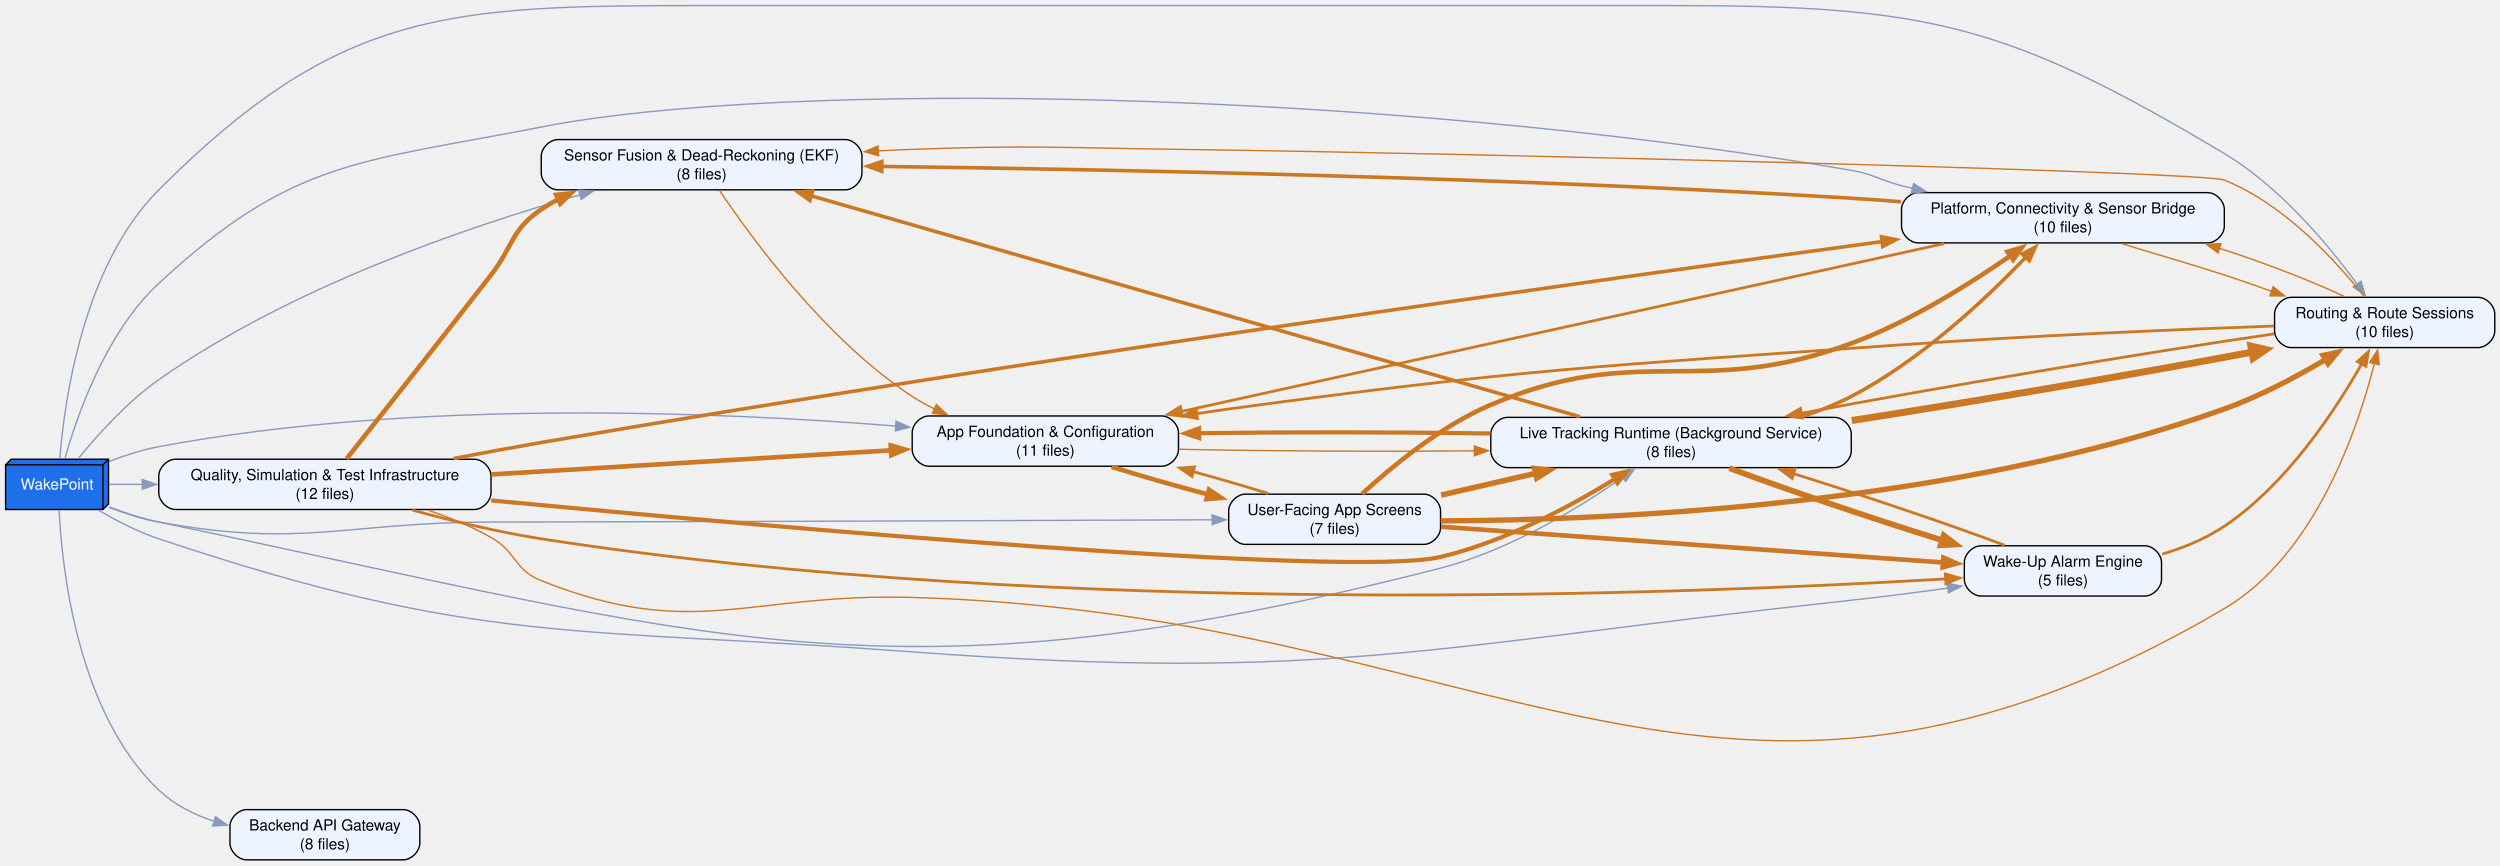
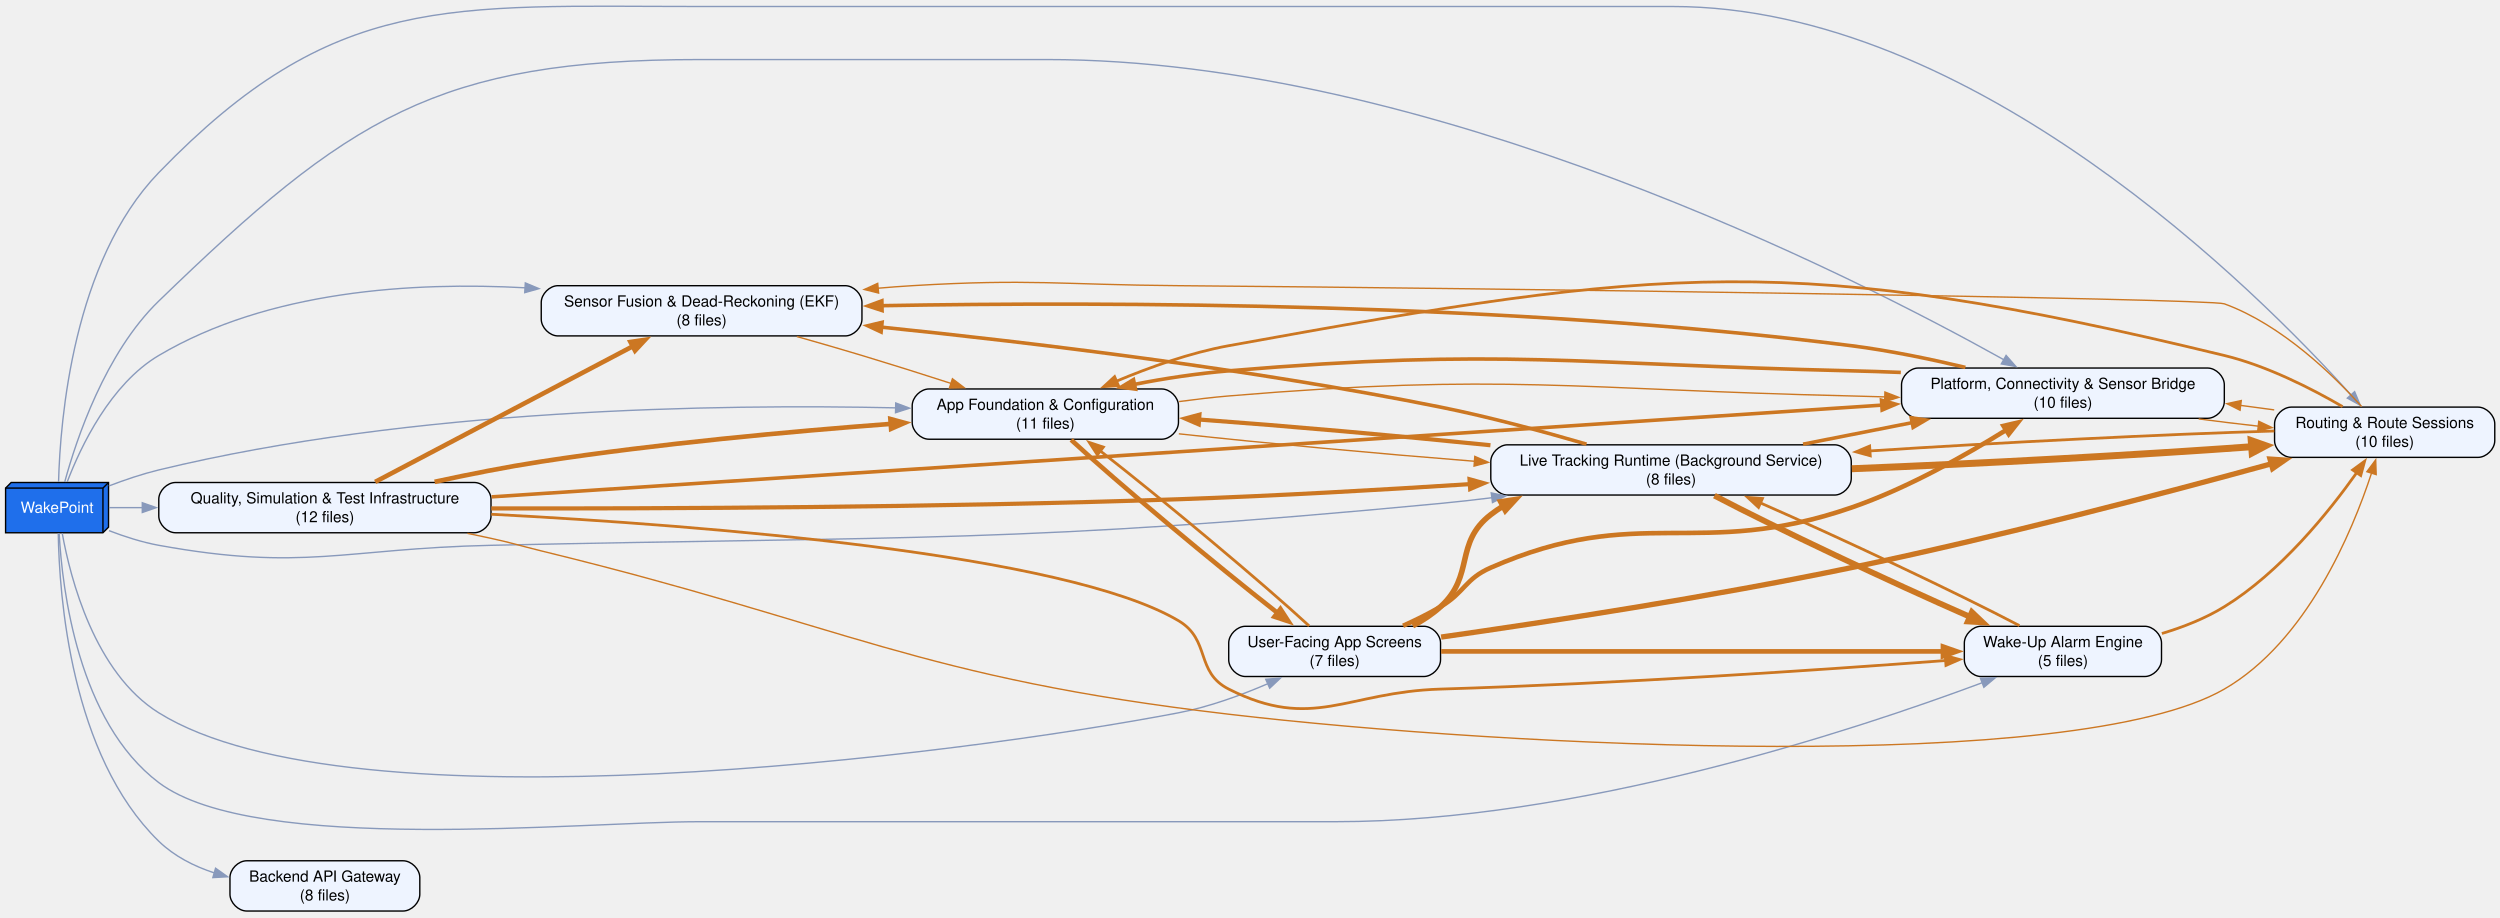
- <svg xmlns="http://www.w3.org/2000/svg" width="1791pt" height="620pt" viewBox="0.00 0.00 1791.00 620.00">
-   <g id="graph0" class="graph" transform="scale(1 1) rotate(0) translate(4 616)">
+ <svg xmlns="http://www.w3.org/2000/svg" width="1791pt" height="657pt" viewBox="0.00 0.00 1791.00 657.00">
+   <g id="graph0" class="graph" transform="scale(1 1) rotate(0) translate(4 652.66)">
    <g id="node1" class="node">
-       <polygon fill="#1f6feb" stroke="black" points="73.75,-287 4,-287 0,-283 0,-251 69.75,-251 73.75,-255 73.75,-287" />
-       <polyline fill="none" stroke="black" points="69.75,-283 0,-283" />
-       <polyline fill="none" stroke="black" points="69.75,-283 69.75,-251" />
-       <polyline fill="none" stroke="black" points="69.75,-283 73.75,-287" />
-       <text xml:space="preserve" text-anchor="middle" x="36.88" y="-265.3" font-family="Helvetica,sans-Serif" font-size="11.00" fill="white">WakePoint</text>
+       <polygon fill="#1f6feb" stroke="black" points="73.75,-307 4,-307 0,-303 0,-271 69.75,-271 73.75,-275 73.75,-307" />
+       <polyline fill="none" stroke="black" points="69.75,-303 0,-303" />
+       <polyline fill="none" stroke="black" points="69.75,-303 69.75,-271" />
+       <polyline fill="none" stroke="black" points="69.75,-303 73.75,-307" />
+       <text xml:space="preserve" text-anchor="middle" x="36.88" y="-285.3" font-family="Helvetica,sans-Serif" font-size="11.00" fill="white">WakePoint</text>
    </g>
    <g id="node2" class="node">
-       <path fill="#eef4ff" stroke="black" d="M601.5,-516C601.5,-516 395.75,-516 395.75,-516 389.75,-516 383.75,-510 383.75,-504 383.75,-504 383.75,-492 383.75,-492 383.75,-486 389.75,-480 395.75,-480 395.75,-480 601.5,-480 601.5,-480 607.5,-480 613.5,-486 613.5,-492 613.5,-492 613.5,-504 613.5,-504 613.5,-510 607.5,-516 601.5,-516" />
-       <text xml:space="preserve" text-anchor="middle" x="498.62" y="-501.05" font-family="Helvetica,sans-Serif" font-size="11.00">Sensor Fusion &amp; Dead-Reckoning (EKF)</text>
-       <text xml:space="preserve" text-anchor="middle" x="498.62" y="-487.55" font-family="Helvetica,sans-Serif" font-size="11.00">(8 files)</text>
+       <path fill="#eef4ff" stroke="black" d="M601.5,-448C601.5,-448 395.75,-448 395.75,-448 389.75,-448 383.75,-442 383.75,-436 383.75,-436 383.75,-424 383.75,-424 383.75,-418 389.75,-412 395.75,-412 395.75,-412 601.5,-412 601.5,-412 607.5,-412 613.5,-418 613.5,-424 613.5,-424 613.5,-436 613.5,-436 613.5,-442 607.5,-448 601.5,-448" />
+       <text xml:space="preserve" text-anchor="middle" x="498.62" y="-433.05" font-family="Helvetica,sans-Serif" font-size="11.00">Sensor Fusion &amp; Dead-Reckoning (EKF)</text>
+       <text xml:space="preserve" text-anchor="middle" x="498.62" y="-419.55" font-family="Helvetica,sans-Serif" font-size="11.00">(8 files)</text>
    </g>
    <g id="edge1" class="edge">
-       <path fill="none" stroke="#8899bb" d="M51.93,-287.3C65.36,-303.82 86.88,-327.92 109.75,-344 203.34,-409.8 329.05,-453.02 411.65,-476.48" />
-       <polygon fill="#8899bb" stroke="#8899bb" points="410.48,-479.79 421.05,-479.11 412.36,-473.05 410.48,-479.79" />
+       <path fill="none" stroke="#8899bb" d="M44.16,-307.46C53.85,-332.77 75.04,-377.43 109.75,-398 188.3,-444.56 292.01,-450.88 372.43,-446.47" />
+       <polygon fill="#8899bb" stroke="#8899bb" points="372.34,-449.98 382.1,-445.87 371.91,-443 372.34,-449.98" />
    </g>
    <g id="node3" class="node">
-       <path fill="#eef4ff" stroke="black" d="M1310.25,-317C1310.25,-317 1076,-317 1076,-317 1070,-317 1064,-311 1064,-305 1064,-305 1064,-293 1064,-293 1064,-287 1070,-281 1076,-281 1076,-281 1310.25,-281 1310.25,-281 1316.25,-281 1322.25,-287 1322.25,-293 1322.25,-293 1322.25,-305 1322.25,-305 1322.25,-311 1316.25,-317 1310.25,-317" />
-       <text xml:space="preserve" text-anchor="middle" x="1193.12" y="-302.05" font-family="Helvetica,sans-Serif" font-size="11.00">Live Tracking Runtime (Background Service)</text>
-       <text xml:space="preserve" text-anchor="middle" x="1193.12" y="-288.55" font-family="Helvetica,sans-Serif" font-size="11.00">(8 files)</text>
+       <path fill="#eef4ff" stroke="black" d="M1310.25,-334C1310.25,-334 1076,-334 1076,-334 1070,-334 1064,-328 1064,-322 1064,-322 1064,-310 1064,-310 1064,-304 1070,-298 1076,-298 1076,-298 1310.25,-298 1310.25,-298 1316.25,-298 1322.25,-304 1322.25,-310 1322.25,-310 1322.25,-322 1322.25,-322 1322.25,-328 1316.25,-334 1310.25,-334" />
+       <text xml:space="preserve" text-anchor="middle" x="1193.12" y="-319.05" font-family="Helvetica,sans-Serif" font-size="11.00">Live Tracking Runtime (Background Service)</text>
+       <text xml:space="preserve" text-anchor="middle" x="1193.12" y="-305.55" font-family="Helvetica,sans-Serif" font-size="11.00">(8 files)</text>
    </g>
    <g id="edge2" class="edge">
-       <path fill="none" stroke="#8899bb" d="M74.16,-252.9C85.36,-248.6 97.88,-244.48 109.75,-242 509.52,-158.63 632.4,-107.65 1028,-209 1076.93,-221.53 1126.94,-252.02 1158.69,-274.04" />
-       <polygon fill="#8899bb" stroke="#8899bb" points="1156.51,-276.79 1166.7,-279.7 1160.55,-271.07 1156.51,-276.79" />
+       <path fill="none" stroke="#8899bb" d="M74.09,-272.51C85.28,-268.21 97.82,-264.17 109.75,-262 213.83,-243.1 242,-259.67 347.75,-262 650.3,-268.67 726.73,-263.4 1028,-292 1039.96,-293.14 1052.39,-294.54 1064.8,-296.09" />
+       <polygon fill="#8899bb" stroke="#8899bb" points="1064.32,-299.56 1074.69,-297.36 1065.22,-292.62 1064.32,-299.56" />
    </g>
    <g id="node4" class="node">
-       <path fill="#eef4ff" stroke="black" d="M1532.5,-225C1532.5,-225 1415.25,-225 1415.25,-225 1409.25,-225 1403.25,-219 1403.25,-213 1403.25,-213 1403.25,-201 1403.25,-201 1403.25,-195 1409.25,-189 1415.25,-189 1415.25,-189 1532.5,-189 1532.5,-189 1538.5,-189 1544.5,-195 1544.5,-201 1544.5,-201 1544.5,-213 1544.5,-213 1544.5,-219 1538.5,-225 1532.5,-225" />
-       <text xml:space="preserve" text-anchor="middle" x="1473.88" y="-210.05" font-family="Helvetica,sans-Serif" font-size="11.00">Wake-Up Alarm Engine</text>
-       <text xml:space="preserve" text-anchor="middle" x="1473.88" y="-196.55" font-family="Helvetica,sans-Serif" font-size="11.00">(5 files)</text>
+       <path fill="#eef4ff" stroke="black" d="M1532.5,-204C1532.5,-204 1415.25,-204 1415.25,-204 1409.25,-204 1403.25,-198 1403.25,-192 1403.25,-192 1403.25,-180 1403.25,-180 1403.25,-174 1409.25,-168 1415.25,-168 1415.25,-168 1532.5,-168 1532.5,-168 1538.5,-168 1544.5,-174 1544.5,-180 1544.5,-180 1544.5,-192 1544.5,-192 1544.5,-198 1538.5,-204 1532.5,-204" />
+       <text xml:space="preserve" text-anchor="middle" x="1473.88" y="-189.05" font-family="Helvetica,sans-Serif" font-size="11.00">Wake-Up Alarm Engine</text>
+       <text xml:space="preserve" text-anchor="middle" x="1473.88" y="-175.55" font-family="Helvetica,sans-Serif" font-size="11.00">(5 files)</text>
    </g>
    <g id="edge3" class="edge">
-       <path fill="none" stroke="#8899bb" d="M66.2,-250.65C79.03,-243.14 94.67,-235.05 109.75,-230 339.78,-152.99 407.6,-167.05 649.5,-149 948.12,-126.72 1024.53,-153.85 1322.25,-186 1344.82,-188.44 1369.22,-191.61 1391.67,-194.74" />
-       <polygon fill="#8899bb" stroke="#8899bb" points="1390.98,-198.18 1401.37,-196.11 1391.96,-191.25 1390.98,-198.18" />
+       <path fill="none" stroke="#8899bb" d="M38.38,-270.54C40.57,-230.47 51.92,-135.64 109.75,-92 178.73,-39.94 411.21,-64 497.62,-64 497.62,-64 497.62,-64 953.12,-64 1125.42,-64 1321.55,-128.33 1416.05,-163.56" />
+       <polygon fill="#8899bb" stroke="#8899bb" points="1414.78,-166.82 1425.37,-167.07 1417.24,-160.27 1414.78,-166.82" />
    </g>
    <g id="node5" class="node">
-       <path fill="#eef4ff" stroke="black" d="M1771.25,-403C1771.25,-403 1637.5,-403 1637.5,-403 1631.5,-403 1625.5,-397 1625.5,-391 1625.5,-391 1625.5,-379 1625.5,-379 1625.5,-373 1631.5,-367 1637.5,-367 1637.5,-367 1771.25,-367 1771.25,-367 1777.25,-367 1783.25,-373 1783.25,-379 1783.25,-379 1783.25,-391 1783.25,-391 1783.25,-397 1777.25,-403 1771.25,-403" />
-       <text xml:space="preserve" text-anchor="middle" x="1704.38" y="-388.05" font-family="Helvetica,sans-Serif" font-size="11.00">Routing &amp; Route Sessions</text>
-       <text xml:space="preserve" text-anchor="middle" x="1704.38" y="-374.55" font-family="Helvetica,sans-Serif" font-size="11.00">(10 files)</text>
+       <path fill="#eef4ff" stroke="black" d="M1771.25,-361C1771.25,-361 1637.5,-361 1637.5,-361 1631.5,-361 1625.5,-355 1625.5,-349 1625.5,-349 1625.5,-337 1625.5,-337 1625.5,-331 1631.5,-325 1637.5,-325 1637.5,-325 1771.25,-325 1771.25,-325 1777.25,-325 1783.25,-331 1783.25,-337 1783.25,-337 1783.25,-349 1783.25,-349 1783.25,-355 1777.25,-361 1771.25,-361" />
+       <text xml:space="preserve" text-anchor="middle" x="1704.38" y="-346.05" font-family="Helvetica,sans-Serif" font-size="11.00">Routing &amp; Route Sessions</text>
+       <text xml:space="preserve" text-anchor="middle" x="1704.38" y="-332.55" font-family="Helvetica,sans-Serif" font-size="11.00">(10 files)</text>
    </g>
    <g id="edge4" class="edge">
-       <path fill="none" stroke="#8899bb" d="M38.85,-287.32C42,-327.77 55.15,-425.42 109.75,-480 238.53,-608.74 315.53,-612 497.62,-612 497.62,-612 497.62,-612 1194.12,-612 1376.05,-612 1433.35,-599.35 1589.5,-506 1629.59,-482.03 1664.52,-439.98 1684.78,-412.31" />
-       <polygon fill="#8899bb" stroke="#8899bb" points="1687.46,-414.57 1690.44,-404.4 1681.77,-410.5 1687.46,-414.57" />
+       <path fill="none" stroke="#8899bb" d="M37.95,-307.44C39.13,-351.81 48.35,-465.55 109.75,-529 235.14,-658.59 317.31,-648 497.62,-648 497.62,-648 497.62,-648 1194.12,-648 1410.01,-648 1613.58,-443.77 1680.43,-369.55" />
+       <polygon fill="#8899bb" stroke="#8899bb" points="1682.85,-372.09 1686.89,-362.3 1677.62,-367.44 1682.85,-372.09" />
    </g>
    <g id="node6" class="node">
-       <path fill="#eef4ff" stroke="black" d="M1577.5,-478C1577.5,-478 1370.25,-478 1370.25,-478 1364.25,-478 1358.25,-472 1358.25,-466 1358.25,-466 1358.25,-454 1358.25,-454 1358.25,-448 1364.25,-442 1370.25,-442 1370.25,-442 1577.5,-442 1577.5,-442 1583.5,-442 1589.5,-448 1589.5,-454 1589.5,-454 1589.5,-466 1589.5,-466 1589.5,-472 1583.5,-478 1577.5,-478" />
-       <text xml:space="preserve" text-anchor="middle" x="1473.88" y="-463.05" font-family="Helvetica,sans-Serif" font-size="11.00">Platform, Connectivity &amp; Sensor Bridge</text>
-       <text xml:space="preserve" text-anchor="middle" x="1473.88" y="-449.55" font-family="Helvetica,sans-Serif" font-size="11.00">(10 files)</text>
+       <path fill="#eef4ff" stroke="black" d="M1577.5,-389C1577.5,-389 1370.25,-389 1370.25,-389 1364.25,-389 1358.25,-383 1358.25,-377 1358.25,-377 1358.25,-365 1358.25,-365 1358.25,-359 1364.25,-353 1370.25,-353 1370.25,-353 1577.5,-353 1577.5,-353 1583.5,-353 1589.5,-359 1589.5,-365 1589.5,-365 1589.5,-377 1589.5,-377 1589.5,-383 1583.5,-389 1577.5,-389" />
+       <text xml:space="preserve" text-anchor="middle" x="1473.88" y="-374.05" font-family="Helvetica,sans-Serif" font-size="11.00">Platform, Connectivity &amp; Sensor Bridge</text>
+       <text xml:space="preserve" text-anchor="middle" x="1473.88" y="-360.55" font-family="Helvetica,sans-Serif" font-size="11.00">(10 files)</text>
    </g>
    <g id="edge5" class="edge">
-       <path fill="none" stroke="#8899bb" d="M42.51,-287.48C50.97,-317.65 71.65,-377.65 109.75,-413 206.19,-502.48 254.66,-499.64 383.75,-525 555.82,-558.81 981.1,-552.61 1322.25,-494 1338.74,-491.17 1342.03,-487.1 1358.25,-483 1360.87,-482.34 1363.52,-481.69 1366.2,-481.04" />
-       <polygon fill="#8899bb" stroke="#8899bb" points="1366.92,-484.47 1375.86,-478.78 1365.32,-477.65 1366.92,-484.47" />
+       <path fill="none" stroke="#8899bb" d="M42.36,-307.36C50.71,-338 71.37,-399.85 109.75,-437 245.38,-568.28 308.87,-610 497.62,-610 497.62,-610 497.62,-610 745.88,-610 1019.38,-610 1323.12,-455.45 1431.61,-394.91" />
+       <polygon fill="#8899bb" stroke="#8899bb" points="1433.17,-398.05 1440.17,-390.1 1429.74,-391.95 1433.17,-398.05" />
    </g>
    <g id="node7" class="node">
-       <path fill="#eef4ff" stroke="black" d="M1016,-262C1016,-262 888.25,-262 888.25,-262 882.25,-262 876.25,-256 876.25,-250 876.25,-250 876.25,-238 876.25,-238 876.25,-232 882.25,-226 888.25,-226 888.25,-226 1016,-226 1016,-226 1022,-226 1028,-232 1028,-238 1028,-238 1028,-250 1028,-250 1028,-256 1022,-262 1016,-262" />
-       <text xml:space="preserve" text-anchor="middle" x="952.12" y="-247.05" font-family="Helvetica,sans-Serif" font-size="11.00">User-Facing App Screens</text>
-       <text xml:space="preserve" text-anchor="middle" x="952.12" y="-233.55" font-family="Helvetica,sans-Serif" font-size="11.00">(7 files)</text>
+       <path fill="#eef4ff" stroke="black" d="M1016,-204C1016,-204 888.25,-204 888.25,-204 882.25,-204 876.25,-198 876.25,-192 876.25,-192 876.25,-180 876.25,-180 876.25,-174 882.25,-168 888.25,-168 888.25,-168 1016,-168 1016,-168 1022,-168 1028,-174 1028,-180 1028,-180 1028,-192 1028,-192 1028,-198 1022,-204 1016,-204" />
+       <text xml:space="preserve" text-anchor="middle" x="952.12" y="-189.05" font-family="Helvetica,sans-Serif" font-size="11.00">User-Facing App Screens</text>
+       <text xml:space="preserve" text-anchor="middle" x="952.12" y="-175.55" font-family="Helvetica,sans-Serif" font-size="11.00">(7 files)</text>
    </g>
    <g id="edge6" class="edge">
-       <path fill="none" stroke="#8899bb" d="M74.09,-252.51C85.28,-248.21 97.82,-244.17 109.75,-242 213.83,-223.1 241.97,-241.82 347.75,-242 531.75,-242.3 747.31,-243.13 864.5,-243.62" />
-       <polygon fill="#8899bb" stroke="#8899bb" points="864.34,-247.12 874.36,-243.66 864.37,-240.12 864.34,-247.12" />
+       <path fill="none" stroke="#8899bb" d="M40.57,-270.68C46.46,-238.06 63.84,-170.66 109.75,-142 247.46,-56.04 680.8,-111.52 840.25,-142 862.05,-146.17 885.02,-154.55 904.37,-162.9" />
+       <polygon fill="#8899bb" stroke="#8899bb" points="902.77,-166.02 913.33,-166.89 905.62,-159.62 902.77,-166.02" />
    </g>
    <g id="node8" class="node">
-       <path fill="#eef4ff" stroke="black" d="M828.25,-318C828.25,-318 661.5,-318 661.5,-318 655.5,-318 649.5,-312 649.5,-306 649.5,-306 649.5,-294 649.5,-294 649.5,-288 655.5,-282 661.5,-282 661.5,-282 828.25,-282 828.25,-282 834.25,-282 840.25,-288 840.25,-294 840.25,-294 840.25,-306 840.25,-306 840.25,-312 834.25,-318 828.25,-318" />
-       <text xml:space="preserve" text-anchor="middle" x="744.88" y="-303.05" font-family="Helvetica,sans-Serif" font-size="11.00">App Foundation &amp; Configuration</text>
-       <text xml:space="preserve" text-anchor="middle" x="744.88" y="-289.55" font-family="Helvetica,sans-Serif" font-size="11.00">(11 files)</text>
+       <path fill="#eef4ff" stroke="black" d="M828.25,-374C828.25,-374 661.5,-374 661.5,-374 655.5,-374 649.5,-368 649.5,-362 649.5,-362 649.5,-350 649.5,-350 649.5,-344 655.5,-338 661.5,-338 661.5,-338 828.25,-338 828.25,-338 834.25,-338 840.25,-344 840.25,-350 840.25,-350 840.25,-362 840.25,-362 840.25,-368 834.25,-374 828.25,-374" />
+       <text xml:space="preserve" text-anchor="middle" x="744.88" y="-359.05" font-family="Helvetica,sans-Serif" font-size="11.00">App Foundation &amp; Configuration</text>
+       <text xml:space="preserve" text-anchor="middle" x="744.88" y="-345.55" font-family="Helvetica,sans-Serif" font-size="11.00">(11 files)</text>
    </g>
    <g id="edge7" class="edge">
-       <path fill="none" stroke="#8899bb" d="M74.1,-285.41C85.3,-289.71 97.83,-293.77 109.75,-296 292.92,-330.31 511.09,-320.99 637.9,-310.75" />
-       <polygon fill="#8899bb" stroke="#8899bb" points="637.95,-314.26 647.62,-309.94 637.37,-307.28 637.95,-314.26" />
+       <path fill="none" stroke="#8899bb" d="M73.9,-304.49C85.2,-308.81 97.83,-313.11 109.75,-316 291.47,-360.05 510.57,-363.3 637.87,-360.47" />
+       <polygon fill="#8899bb" stroke="#8899bb" points="637.71,-363.98 647.62,-360.24 637.54,-356.98 637.71,-363.98" />
    </g>
    <g id="node9" class="node">
      <path fill="#eef4ff" stroke="black" d="M284.75,-36C284.75,-36 172.75,-36 172.75,-36 166.75,-36 160.75,-30 160.75,-24 160.75,-24 160.75,-12 160.75,-12 160.75,-6 166.75,0 172.75,0 172.75,0 284.75,0 284.75,0 290.75,0 296.75,-6 296.75,-12 296.75,-12 296.75,-24 296.75,-24 296.75,-30 290.75,-36 284.75,-36" />
      <text xml:space="preserve" text-anchor="middle" x="228.75" y="-21.05" font-family="Helvetica,sans-Serif" font-size="11.00">Backend API Gateway</text>
      <text xml:space="preserve" text-anchor="middle" x="228.75" y="-7.55" font-family="Helvetica,sans-Serif" font-size="11.00">(8 files)</text>
    </g>
    <g id="edge8" class="edge">
-       <path fill="none" stroke="#8899bb" d="M38.32,-250.68C40.37,-208.8 51.41,-105.37 109.75,-50 120.84,-39.48 135.03,-32.34 149.69,-27.52" />
-       <polygon fill="#8899bb" stroke="#8899bb" points="150.34,-30.98 158.97,-24.83 148.39,-24.26 150.34,-30.98" />
+       <path fill="none" stroke="#8899bb" d="M37.73,-270.73C38.41,-226.25 46.56,-111.49 109.75,-50 120.77,-39.28 134.99,-32.06 149.73,-27.23" />
+       <polygon fill="#8899bb" stroke="#8899bb" points="150.43,-30.67 159.06,-24.53 148.49,-23.95 150.43,-30.67" />
    </g>
    <g id="node10" class="node">
-       <path fill="#eef4ff" stroke="black" d="M335.75,-287C335.75,-287 121.75,-287 121.75,-287 115.75,-287 109.75,-281 109.75,-275 109.75,-275 109.75,-263 109.75,-263 109.75,-257 115.75,-251 121.75,-251 121.75,-251 335.75,-251 335.75,-251 341.75,-251 347.75,-257 347.75,-263 347.75,-263 347.75,-275 347.75,-275 347.75,-281 341.75,-287 335.75,-287" />
-       <text xml:space="preserve" text-anchor="middle" x="228.75" y="-272.05" font-family="Helvetica,sans-Serif" font-size="11.00">Quality, Simulation &amp; Test Infrastructure</text>
-       <text xml:space="preserve" text-anchor="middle" x="228.75" y="-258.55" font-family="Helvetica,sans-Serif" font-size="11.00">(12 files)</text>
+       <path fill="#eef4ff" stroke="black" d="M335.75,-307C335.75,-307 121.75,-307 121.75,-307 115.75,-307 109.75,-301 109.75,-295 109.75,-295 109.75,-283 109.75,-283 109.75,-277 115.75,-271 121.75,-271 121.75,-271 335.75,-271 335.75,-271 341.75,-271 347.75,-277 347.75,-283 347.75,-283 347.75,-295 347.75,-295 347.75,-301 341.75,-307 335.75,-307" />
+       <text xml:space="preserve" text-anchor="middle" x="228.75" y="-292.05" font-family="Helvetica,sans-Serif" font-size="11.00">Quality, Simulation &amp; Test Infrastructure</text>
+       <text xml:space="preserve" text-anchor="middle" x="228.75" y="-278.55" font-family="Helvetica,sans-Serif" font-size="11.00">(12 files)</text>
    </g>
    <g id="edge9" class="edge">
-       <path fill="none" stroke="#8899bb" d="M74.04,-269C81.37,-269 89.47,-269 98.01,-269" />
-       <polygon fill="#8899bb" stroke="#8899bb" points="97.94,-272.5 107.94,-269 97.94,-265.5 97.94,-272.5" />
+       <path fill="none" stroke="#8899bb" d="M74.04,-289C81.37,-289 89.47,-289 98.01,-289" />
+       <polygon fill="#8899bb" stroke="#8899bb" points="97.94,-292.5 107.94,-289 97.94,-285.5 97.94,-292.5" />
+     </g>
+     <g id="edge13" class="edge">
+       <path fill="none" stroke="#cc7722" d="M566.89,-411.55C582.24,-407.22 598.46,-402.53 613.5,-398 634.34,-391.72 656.95,-384.56 677.4,-377.95" />
+       <polygon fill="#cc7722" stroke="#cc7722" points="678.32,-381.33 686.75,-374.92 676.16,-374.67 678.32,-381.33" />
+     </g>
+     <g id="edge15" class="edge">
+       <path fill="none" stroke="#cc7722" stroke-width="2.58" d="M1132.58,-334.46C1101.63,-343.5 1063.05,-353.94 1028,-361 892.33,-388.32 734.78,-407.28 627.26,-418.31" />
+       <polygon fill="#cc7722" stroke="#cc7722" stroke-width="2.58" points="627.23,-414.8 617.63,-419.29 627.93,-421.76 627.23,-414.8" />
+     </g>
+     <g id="edge18" class="edge">
+       <path fill="none" stroke="#cc7722" stroke-width="4.17" d="M1224.22,-297.58C1267.8,-274.69 1349.58,-236.07 1407.43,-210.7" />
+       <polygon fill="#cc7722" stroke="#cc7722" stroke-width="4.17" points="1408.66,-214.14 1416.38,-206.81 1405.75,-207.45 1408.66,-214.14" />
+     </g>
+     <g id="edge17" class="edge">
+       <path fill="none" stroke="#cc7722" stroke-width="5" d="M1322.63,-316.86C1411.81,-320.36 1528.59,-326.74 1609.19,-332.63" />
+       <polygon fill="#cc7722" stroke="#cc7722" stroke-width="5" points="1608.79,-336.98 1619.09,-333.37 1609.45,-328.26 1608.79,-336.98" />
+     </g>
+     <g id="edge16" class="edge">
+       <path fill="none" stroke="#cc7722" stroke-width="2.58" d="M1287.72,-334.47C1312.91,-339.44 1340.34,-344.85 1366.18,-349.95" />
+       <polygon fill="#cc7722" stroke="#cc7722" stroke-width="2.58" points="1365.21,-353.32 1375.7,-351.83 1366.56,-346.46 1365.21,-353.32" />
+     </g>
+     <g id="edge14" class="edge">
+       <path fill="none" stroke="#cc7722" stroke-width="3" d="M1063.76,-333.68C997.69,-340.45 918,-347.5 854.93,-352.12" />
+       <polygon fill="#cc7722" stroke="#cc7722" stroke-width="3" points="854.77,-348.62 845.04,-352.83 855.27,-355.6 854.77,-348.62" />
+     </g>
+     <g id="edge37" class="edge">
+       <path fill="none" stroke="#cc7722" stroke-width="2" d="M1442.71,-204.46C1398.43,-227.71 1314.8,-267.16 1256.84,-292.5" />
+       <polygon fill="#cc7722" stroke="#cc7722" stroke-width="2" points="1255.81,-289.13 1248.03,-296.32 1258.6,-295.55 1255.81,-289.13" />
+     </g>
+     <g id="edge38" class="edge">
+       <path fill="none" stroke="#cc7722" stroke-width="2" d="M1544.76,-198.82C1560.19,-203.44 1575.95,-209.66 1589.5,-218 1629.66,-242.74 1664.27,-285.66 1684.47,-314.2" />
+       <polygon fill="#cc7722" stroke="#cc7722" stroke-width="2" points="1681.45,-315.99 1690.01,-322.24 1687.22,-312.02 1681.45,-315.99" />
+     </g>
+     <g id="edge29" class="edge">
+       <path fill="none" stroke="#cc7722" d="M1687.91,-361.39C1667.87,-383.67 1630.58,-420.06 1589.5,-435 1578.89,-438.86 1058.37,-446.26 840.25,-448 755.47,-448.68 734.13,-453.06 649.5,-448 641.5,-447.52 633.27,-446.9 624.98,-446.18" />
+       <polygon fill="#cc7722" stroke="#cc7722" points="625.44,-442.7 615.16,-445.27 624.79,-449.67 625.44,-442.7" />
+     </g>
+     <g id="edge30" class="edge">
+       <path fill="none" stroke="#cc7722" stroke-width="2" d="M1625.31,-343.89C1548.35,-341.65 1429.01,-335.69 1335.37,-329.6" />
+       <polygon fill="#cc7722" stroke="#cc7722" stroke-width="2" points="1335.86,-326.13 1325.65,-328.96 1335.4,-333.11 1335.86,-326.13" />
+     </g>
+     <g id="edge31" class="edge">
+       <path fill="none" stroke="#cc7722" d="M1625.24,-359.02C1617.37,-360.12 1609.24,-361.21 1601.03,-362.26" />
+       <polygon fill="#cc7722" stroke="#cc7722" points="1600.78,-358.76 1591.3,-363.48 1601.65,-365.71 1600.78,-358.76" />
+     </g>
+     <g id="edge28" class="edge">
+       <path fill="none" stroke="#cc7722" stroke-width="2" d="M1674.23,-361.36C1651.97,-374.3 1620.01,-390.6 1589.5,-398 1281.43,-472.76 1188.16,-461.68 876.25,-405 848.8,-400.01 819.61,-389.57 795.82,-379.59" />
+       <polygon fill="#cc7722" stroke="#cc7722" stroke-width="2" points="797.26,-376.4 786.69,-375.66 794.49,-382.83 797.26,-376.4" />
+     </g>
+     <g id="edge20" class="edge">
+       <path fill="none" stroke="#cc7722" stroke-width="2.58" d="M1404,-389.46C1378.51,-395.52 1349.24,-401.58 1322.25,-405 1078.12,-435.97 790.14,-436.59 627.81,-433.67" />
+       <polygon fill="#cc7722" stroke="#cc7722" stroke-width="2.58" points="627.91,-430.17 617.84,-433.48 627.77,-437.17 627.91,-430.17" />
+     </g>
+     <g id="edge21" class="edge">
+       <path fill="none" stroke="#cc7722" d="M1571.12,-352.53C1585.36,-350.67 1599.99,-348.9 1614.08,-347.34" />
+       <polygon fill="#cc7722" stroke="#cc7722" points="1614.18,-350.85 1623.75,-346.29 1613.43,-343.89 1614.18,-350.85" />
+     </g>
+     <g id="edge19" class="edge">
+       <path fill="none" stroke="#cc7722" stroke-width="2.58" d="M1357.76,-385.85C1345.77,-386.35 1333.77,-386.73 1322.25,-387 1124.08,-391.6 1073.78,-403.55 876.25,-387 854.11,-385.14 830.07,-381.55 808.74,-377.3" />
+       <polygon fill="#cc7722" stroke="#cc7722" stroke-width="2.58" points="809.48,-373.88 798.98,-375.24 808.04,-380.73 809.48,-373.88" />
+     </g>
+     <g id="edge33" class="edge">
+       <path fill="none" stroke="#cc7722" stroke-width="4" d="M1008.09,-204.33C1015.26,-208.15 1022.14,-212.68 1028,-218 1052.73,-240.47 1037.56,-263.56 1064,-284 1066.84,-286.19 1069.81,-288.24 1072.88,-290.14" />
+       <polygon fill="#cc7722" stroke="#cc7722" stroke-width="4" points="1071.13,-293.18 1081.6,-294.8 1074.43,-287 1071.13,-293.18" />
+     </g>
+     <g id="edge36" class="edge">
+       <path fill="none" stroke="#cc7722" stroke-width="3.32" d="M1028.42,-186C1123.96,-186 1288.27,-186 1388.1,-186" />
+       <polygon fill="#cc7722" stroke="#cc7722" stroke-width="3.32" points="1387.93,-189.5 1397.93,-186 1387.93,-182.5 1387.93,-189.5" />
+     </g>
+     <g id="edge35" class="edge">
+       <path fill="none" stroke="#cc7722" stroke-width="3.81" d="M1028.42,-196.26C1103.27,-206.92 1221.18,-224.97 1322.25,-246 1427.22,-267.84 1546.81,-299.39 1623.6,-320.51" />
+       <polygon fill="#cc7722" stroke="#cc7722" stroke-width="3.81" points="1622.24,-323.77 1632.81,-323.06 1624.1,-317.02 1622.24,-323.77" />
+     </g>
+     <g id="edge34" class="edge">
+       <path fill="none" stroke="#cc7722" stroke-width="3.32" d="M1001.16,-204.35C1010.28,-208.44 1019.6,-213.05 1028,-218 1045.46,-228.29 1045.43,-237.86 1064,-246 1170.57,-292.7 1212.24,-251.1 1322.25,-289 1362.04,-302.71 1403.81,-326.28 1433.25,-344.64" />
+       <polygon fill="#cc7722" stroke="#cc7722" stroke-width="3.32" points="1431.29,-347.55 1441.61,-349.96 1435.05,-341.64 1431.29,-347.55" />
+     </g>
+     <g id="edge32" class="edge">
+       <path fill="none" stroke="#cc7722" stroke-width="2" d="M933.86,-204.26C901.04,-234.6 828.94,-294.79 784.19,-329.67" />
+       <polygon fill="#cc7722" stroke="#cc7722" stroke-width="2" points="782.16,-326.81 776.38,-335.69 786.44,-332.35 782.16,-326.81" />
+     </g>
+     <g id="edge10" class="edge">
+       <path fill="none" stroke="#cc7722" d="M840.51,-341.88C902.07,-335.16 983.42,-327.64 1052.37,-322.21" />
+       <polygon fill="#cc7722" stroke="#cc7722" points="1052.55,-325.71 1062.25,-321.45 1052.01,-318.73 1052.55,-325.71" />
+     </g>
+     <g id="edge11" class="edge">
+       <path fill="none" stroke="#cc7722" d="M840.7,-364.97C852.63,-366.59 864.7,-368.03 876.25,-369 1073.78,-385.55 1124.08,-373.6 1322.25,-369 1330.17,-368.82 1338.32,-368.58 1346.53,-368.32" />
+       <polygon fill="#cc7722" stroke="#cc7722" points="1346.37,-371.82 1356.25,-368 1346.14,-364.83 1346.37,-371.82" />
    </g>
    <g id="edge12" class="edge">
-       <path fill="none" stroke="#cc7722" d="M511.36,-479.74C534.05,-445.85 587.21,-372.96 649.5,-332 654.56,-328.67 660,-325.66 665.62,-322.93" />
-       <polygon fill="#cc7722" stroke="#cc7722" points="666.82,-326.23 674.51,-318.95 663.96,-319.84 666.82,-326.23" />
-     </g>
-     <g id="edge14" class="edge">
-       <path fill="none" stroke="#cc7722" stroke-width="2.58" d="M1127.94,-317.44C1000.28,-354.13 714.96,-436.12 577.11,-475.73" />
-       <polygon fill="#cc7722" stroke="#cc7722" stroke-width="2.58" points="576.24,-472.34 567.59,-478.47 578.17,-479.07 576.24,-472.34" />
-     </g>
-     <g id="edge17" class="edge">
-       <path fill="none" stroke="#cc7722" stroke-width="4.17" d="M1234.96,-280.58C1274.84,-265.6 1336.75,-244.72 1387.43,-228.92" />
-       <polygon fill="#cc7722" stroke="#cc7722" stroke-width="4.17" points="1388.46,-232.42 1396.94,-225.99 1386.31,-225.45 1388.46,-232.42" />
-     </g>
-     <g id="edge16" class="edge">
-       <path fill="none" stroke="#cc7722" stroke-width="5" d="M1322.63,-314.75C1411.9,-328.59 1528.84,-348.54 1609.44,-363.76" />
-       <polygon fill="#cc7722" stroke="#cc7722" stroke-width="5" points="1608.54,-368.04 1619.18,-365.62 1610.18,-359.45 1608.54,-368.04" />
-     </g>
-     <g id="edge15" class="edge">
-       <path fill="none" stroke="#cc7722" stroke-width="2.58" d="M1286.64,-317.44C1298.95,-321.44 1311.14,-326.24 1322.25,-332 1371.91,-357.74 1419.39,-402.59 1447.34,-431.78" />
-       <polygon fill="#cc7722" stroke="#cc7722" stroke-width="2.58" points="1444.64,-434.03 1454.04,-438.92 1449.75,-429.23 1444.64,-434.03" />
-     </g>
-     <g id="edge13" class="edge">
-       <path fill="none" stroke="#cc7722" stroke-width="3" d="M1063.76,-305.46C997.69,-306.46 918,-306.55 854.93,-305.65" />
-       <polygon fill="#cc7722" stroke="#cc7722" stroke-width="3" points="855.11,-302.15 845.05,-305.5 855,-309.15 855.11,-302.15" />
-     </g>
-     <g id="edge36" class="edge">
-       <path fill="none" stroke="#cc7722" stroke-width="2" d="M1431.96,-225.45C1392.38,-240.32 1331.12,-260.99 1280.69,-276.73" />
-       <polygon fill="#cc7722" stroke="#cc7722" stroke-width="2" points="1279.87,-273.32 1271.35,-279.62 1281.94,-280.01 1279.87,-273.32" />
-     </g>
-     <g id="edge37" class="edge">
-       <path fill="none" stroke="#cc7722" stroke-width="2" d="M1544.94,-218.98C1560.44,-223.64 1576.2,-230.09 1589.5,-239 1634.21,-268.96 1669.15,-322.19 1687.97,-355.43" />
-       <polygon fill="#cc7722" stroke="#cc7722" stroke-width="2" points="1684.82,-356.96 1692.71,-364.04 1690.96,-353.59 1684.82,-356.96" />
-     </g>
-     <g id="edge28" class="edge">
-       <path fill="none" stroke="#cc7722" d="M1690,-403.16C1670.86,-427.48 1633.12,-469.56 1589.5,-487 1574.5,-493 1056.95,-506.12 840.25,-509 755.48,-510.13 734.22,-512.1 649.5,-509 641.52,-508.71 633.31,-508.33 625.04,-507.89" />
-       <polygon fill="#cc7722" stroke="#cc7722" points="625.42,-504.4 615.24,-507.33 625.03,-511.39 625.42,-504.4" />
-     </g>
-     <g id="edge29" class="edge">
-       <path fill="none" stroke="#cc7722" stroke-width="2" d="M1625.2,-376.83C1533.97,-363.61 1383.3,-338.26 1286.41,-319.93" />
-       <polygon fill="#cc7722" stroke="#cc7722" stroke-width="2" points="1287.15,-316.5 1276.67,-318.07 1285.84,-323.38 1287.15,-316.5" />
-     </g>
-     <g id="edge30" class="edge">
-       <path fill="none" stroke="#cc7722" d="M1676.01,-403.34C1653.09,-414.24 1619.42,-427.2 1589.5,-437 1588.32,-437.39 1587.14,-437.77 1585.94,-438.16" />
-       <polygon fill="#cc7722" stroke="#cc7722" points="1584.99,-434.79 1576.5,-441.13 1587.09,-441.46 1584.99,-434.79" />
+       <path fill="none" stroke="#cc7722" stroke-width="3.32" d="M763.37,-337.53C795.9,-307.49 866.4,-248.6 911.15,-213.63" />
+       <polygon fill="#cc7722" stroke="#cc7722" stroke-width="3.32" points="913.29,-216.4 919.06,-207.52 909.01,-210.86 913.29,-216.4" />
+     </g>
+     <g id="edge23" class="edge">
+       <path fill="none" stroke="#cc7722" stroke-width="3.32" d="M264.77,-307.43C312,-332.29 396.3,-376.66 449.46,-404.65" />
+       <polygon fill="#cc7722" stroke="#cc7722" stroke-width="3.32" points="447.67,-407.66 458.15,-409.22 450.93,-401.47 447.67,-407.66" />
+     </g>
+     <g id="edge24" class="edge">
+       <path fill="none" stroke="#cc7722" stroke-width="3" d="M347.97,-288.42C470.98,-288.23 669.17,-289.06 840.25,-295 909.05,-297.39 985.33,-301.73 1049.23,-305.85" />
+       <polygon fill="#cc7722" stroke="#cc7722" stroke-width="3" points="1048.77,-309.33 1058.98,-306.49 1049.23,-302.35 1048.77,-309.33" />
    </g>
    <g id="edge27" class="edge">
-       <path fill="none" stroke="#cc7722" stroke-width="2" d="M1625.18,-382.46C1555.19,-379.93 1449.79,-375.49 1358.25,-369 1143.59,-353.79 1089.49,-351.94 876.25,-323 868.72,-321.98 860.96,-320.84 853.15,-319.62" />
-       <polygon fill="#cc7722" stroke="#cc7722" stroke-width="2" points="853.86,-316.19 843.43,-318.07 852.76,-323.1 853.86,-316.19" />
-     </g>
-     <g id="edge19" class="edge">
-       <path fill="none" stroke="#cc7722" stroke-width="2.58" d="M1357.8,-471.45C1345.8,-472.42 1333.78,-473.3 1322.25,-474 1076.8,-488.97 789.57,-494.66 627.67,-496.78" />
-       <polygon fill="#cc7722" stroke="#cc7722" stroke-width="2.58" points="627.7,-493.28 617.74,-496.91 627.79,-500.28 627.7,-493.28" />
-     </g>
-     <g id="edge20" class="edge">
-       <path fill="none" stroke="#cc7722" d="M1515.72,-441.55C1537.72,-434.67 1565.25,-426.95 1589.5,-419 1600.53,-415.38 1612.08,-411.34 1623.4,-407.31" />
-       <polygon fill="#cc7722" stroke="#cc7722" points="1624.5,-410.63 1632.74,-403.97 1622.15,-404.04 1624.5,-410.63" />
-     </g>
-     <g id="edge18" class="edge">
-       <path fill="none" stroke="#cc7722" stroke-width="2" d="M1388.87,-441.51C1252.98,-411.6 985.71,-352.78 842.27,-321.21" />
-       <polygon fill="#cc7722" stroke="#cc7722" stroke-width="2" points="843.1,-317.81 832.58,-319.08 841.6,-324.65 843.1,-317.81" />
-     </g>
-     <g id="edge32" class="edge">
-       <path fill="none" stroke="#cc7722" stroke-width="4" d="M1028.42,-261.33C1049.99,-266.29 1073.79,-271.77 1096.41,-276.97" />
-       <polygon fill="#cc7722" stroke="#cc7722" stroke-width="4" points="1095.41,-280.33 1105.94,-279.17 1096.98,-273.51 1095.41,-280.33" />
-     </g>
-     <g id="edge35" class="edge">
-       <path fill="none" stroke="#cc7722" stroke-width="3.32" d="M1028.42,-238.64C1123.96,-231.84 1288.27,-220.14 1388.1,-213.03" />
-       <polygon fill="#cc7722" stroke="#cc7722" stroke-width="3.32" points="1388.21,-216.54 1397.94,-212.33 1387.72,-209.55 1388.21,-216.54" />
-     </g>
-     <g id="edge34" class="edge">
-       <path fill="none" stroke="#cc7722" stroke-width="3.81" d="M1028.07,-242.85C1149.6,-243.26 1395.58,-253.62 1589.5,-323 1614.76,-332.04 1641.19,-346.1 1662.22,-358.55" />
-       <polygon fill="#cc7722" stroke="#cc7722" stroke-width="3.81" points="1660.22,-361.43 1670.58,-363.63 1663.85,-355.45 1660.22,-361.43" />
-     </g>
-     <g id="edge33" class="edge">
-       <path fill="none" stroke="#cc7722" stroke-width="3.32" d="M971.8,-262.2C992.53,-281.29 1027.88,-310.61 1064,-326 1171.11,-371.64 1213.02,-329.67 1322.25,-370 1363.95,-385.39 1407.04,-412.48 1436.4,-432.92" />
-       <polygon fill="#cc7722" stroke="#cc7722" stroke-width="3.32" points="1434.2,-435.66 1444.38,-438.59 1438.26,-429.95 1434.2,-435.66" />
-     </g>
-     <g id="edge31" class="edge">
-       <path fill="none" stroke="#cc7722" stroke-width="2" d="M904.64,-262.44C888.49,-267.48 869.65,-272.95 850.72,-278.14" />
-       <polygon fill="#cc7722" stroke="#cc7722" stroke-width="2" points="849.95,-274.72 841.21,-280.71 851.78,-281.48 849.95,-274.72" />
-     </g>
-     <g id="edge10" class="edge">
-       <path fill="none" stroke="#cc7722" d="M840.51,-294.15C902.07,-292.81 983.42,-292.4 1052.37,-293" />
-       <polygon fill="#cc7722" stroke="#cc7722" points="1052.22,-296.5 1062.25,-293.1 1052.28,-289.5 1052.22,-296.5" />
-     </g>
-     <g id="edge11" class="edge">
-       <path fill="none" stroke="#cc7722" stroke-width="3.32" d="M792.45,-281.53C812.92,-275.14 837.68,-268.07 861.49,-261.75" />
-       <polygon fill="#cc7722" stroke="#cc7722" stroke-width="3.32" points="862.1,-265.21 870.89,-259.3 860.33,-258.44 862.1,-265.21" />
+       <path fill="none" stroke="#cc7722" stroke-width="2" d="M347.95,-284.24C501.46,-276.21 759.34,-255.9 840.25,-208 863.5,-194.23 852.14,-171.2 876.25,-159 936.42,-128.54 960.59,-156.96 1028,-159 1154.42,-162.83 1300.78,-172.78 1390.07,-179.47" />
+       <polygon fill="#cc7722" stroke="#cc7722" stroke-width="2" points="1389.56,-182.94 1399.8,-180.2 1390.09,-175.96 1389.56,-182.94" />
+     </g>
+     <g id="edge26" class="edge">
+       <path fill="none" stroke="#cc7722" d="M330.89,-270.56C336.6,-269.39 342.25,-268.2 347.75,-267 363.86,-263.49 367.73,-261.91 383.75,-258 602.33,-204.72 652.8,-167.18 876.25,-141 1078.98,-117.25 1482.7,-97.24 1589.5,-159 1648.48,-193.11 1681.05,-271.25 1695.02,-313.9" />
+       <polygon fill="#cc7722" stroke="#cc7722" points="1691.62,-314.74 1697.95,-323.24 1698.3,-312.65 1691.62,-314.74" />
+     </g>
+     <g id="edge25" class="edge">
+       <path fill="none" stroke="#cc7722" stroke-width="2.58" d="M348.21,-296.73C471.22,-304.77 669.21,-317.72 840.25,-329 1014.84,-340.52 1216.52,-353.92 1344.34,-362.43" />
+       <polygon fill="#cc7722" stroke="#cc7722" stroke-width="2.58" points="1343.91,-365.91 1354.12,-363.08 1344.37,-358.93 1343.91,-365.91" />
    </g>
    <g id="edge22" class="edge">
-       <path fill="none" stroke="#cc7722" stroke-width="3.32" d="M244.36,-287.41C266.73,-315.65 310.77,-371.36 347.75,-419 363.88,-439.79 361.97,-451.24 383.75,-466 387.7,-468.68 391.88,-471.13 396.2,-473.39" />
-       <polygon fill="#cc7722" stroke="#cc7722" stroke-width="3.32" points="394.43,-476.42 404.98,-477.44 397.37,-470.07 394.43,-476.42" />
-     </g>
-     <g id="edge23" class="edge">
-       <path fill="none" stroke="#cc7722" stroke-width="3" d="M347.95,-257.47C554.11,-237.93 963.71,-201.83 1028,-217 1073.71,-227.78 1121.2,-253.34 1153.27,-273.08" />
-       <polygon fill="#cc7722" stroke="#cc7722" stroke-width="3" points="1151.01,-275.8 1161.34,-278.17 1154.74,-269.87 1151.01,-275.8" />
-     </g>
-     <g id="edge26" class="edge">
-       <path fill="none" stroke="#cc7722" stroke-width="2" d="M291.4,-250.57C319.34,-242.94 352.95,-234.78 383.75,-230 755.42,-172.27 1206.91,-190.36 1389.9,-201.3" />
-       <polygon fill="#cc7722" stroke="#cc7722" stroke-width="2" points="1389.66,-204.79 1399.85,-201.91 1390.08,-197.81 1389.66,-204.79" />
-     </g>
-     <g id="edge25" class="edge">
-       <path fill="none" stroke="#cc7722" d="M302.81,-250.5C318.14,-245.25 333.86,-238.79 347.75,-231 366.16,-220.67 364.13,-207.79 383.75,-200 493.63,-156.36 531.32,-191.33 649.5,-188 1067.13,-176.22 1229.42,31.88 1589.5,-180 1654.68,-218.35 1685.23,-308.98 1697.08,-355.83" />
-       <polygon fill="#cc7722" stroke="#cc7722" points="1693.61,-356.36 1699.35,-365.27 1700.42,-354.73 1693.61,-356.36" />
-     </g>
-     <g id="edge24" class="edge">
-       <path fill="none" stroke="#cc7722" stroke-width="2.58" d="M320.83,-287.46C341.48,-291.44 363.35,-295.51 383.75,-299 729.98,-358.28 1140.39,-415.42 1344.4,-442.94" />
-       <polygon fill="#cc7722" stroke="#cc7722" stroke-width="2.58" points="1343.89,-446.4 1354.26,-444.27 1344.82,-439.47 1343.89,-446.4" />
-     </g>
-     <g id="edge21" class="edge">
-       <path fill="none" stroke="#cc7722" stroke-width="3.32" d="M348.02,-276.13C434.31,-281.33 550.4,-288.33 634.54,-293.41" />
-       <polygon fill="#cc7722" stroke="#cc7722" stroke-width="3.32" points="634.12,-296.89 644.32,-294 634.54,-289.9 634.12,-296.89" />
+       <path fill="none" stroke="#cc7722" stroke-width="3.32" d="M307.37,-307.48C331.71,-312.78 358.75,-318.16 383.75,-322 467.34,-334.86 562.64,-343.6 634.2,-348.99" />
+       <polygon fill="#cc7722" stroke="#cc7722" stroke-width="3.32" points="633.86,-352.48 644.09,-349.72 634.38,-345.49 633.86,-352.48" />
    </g>
  </g>
</svg>
